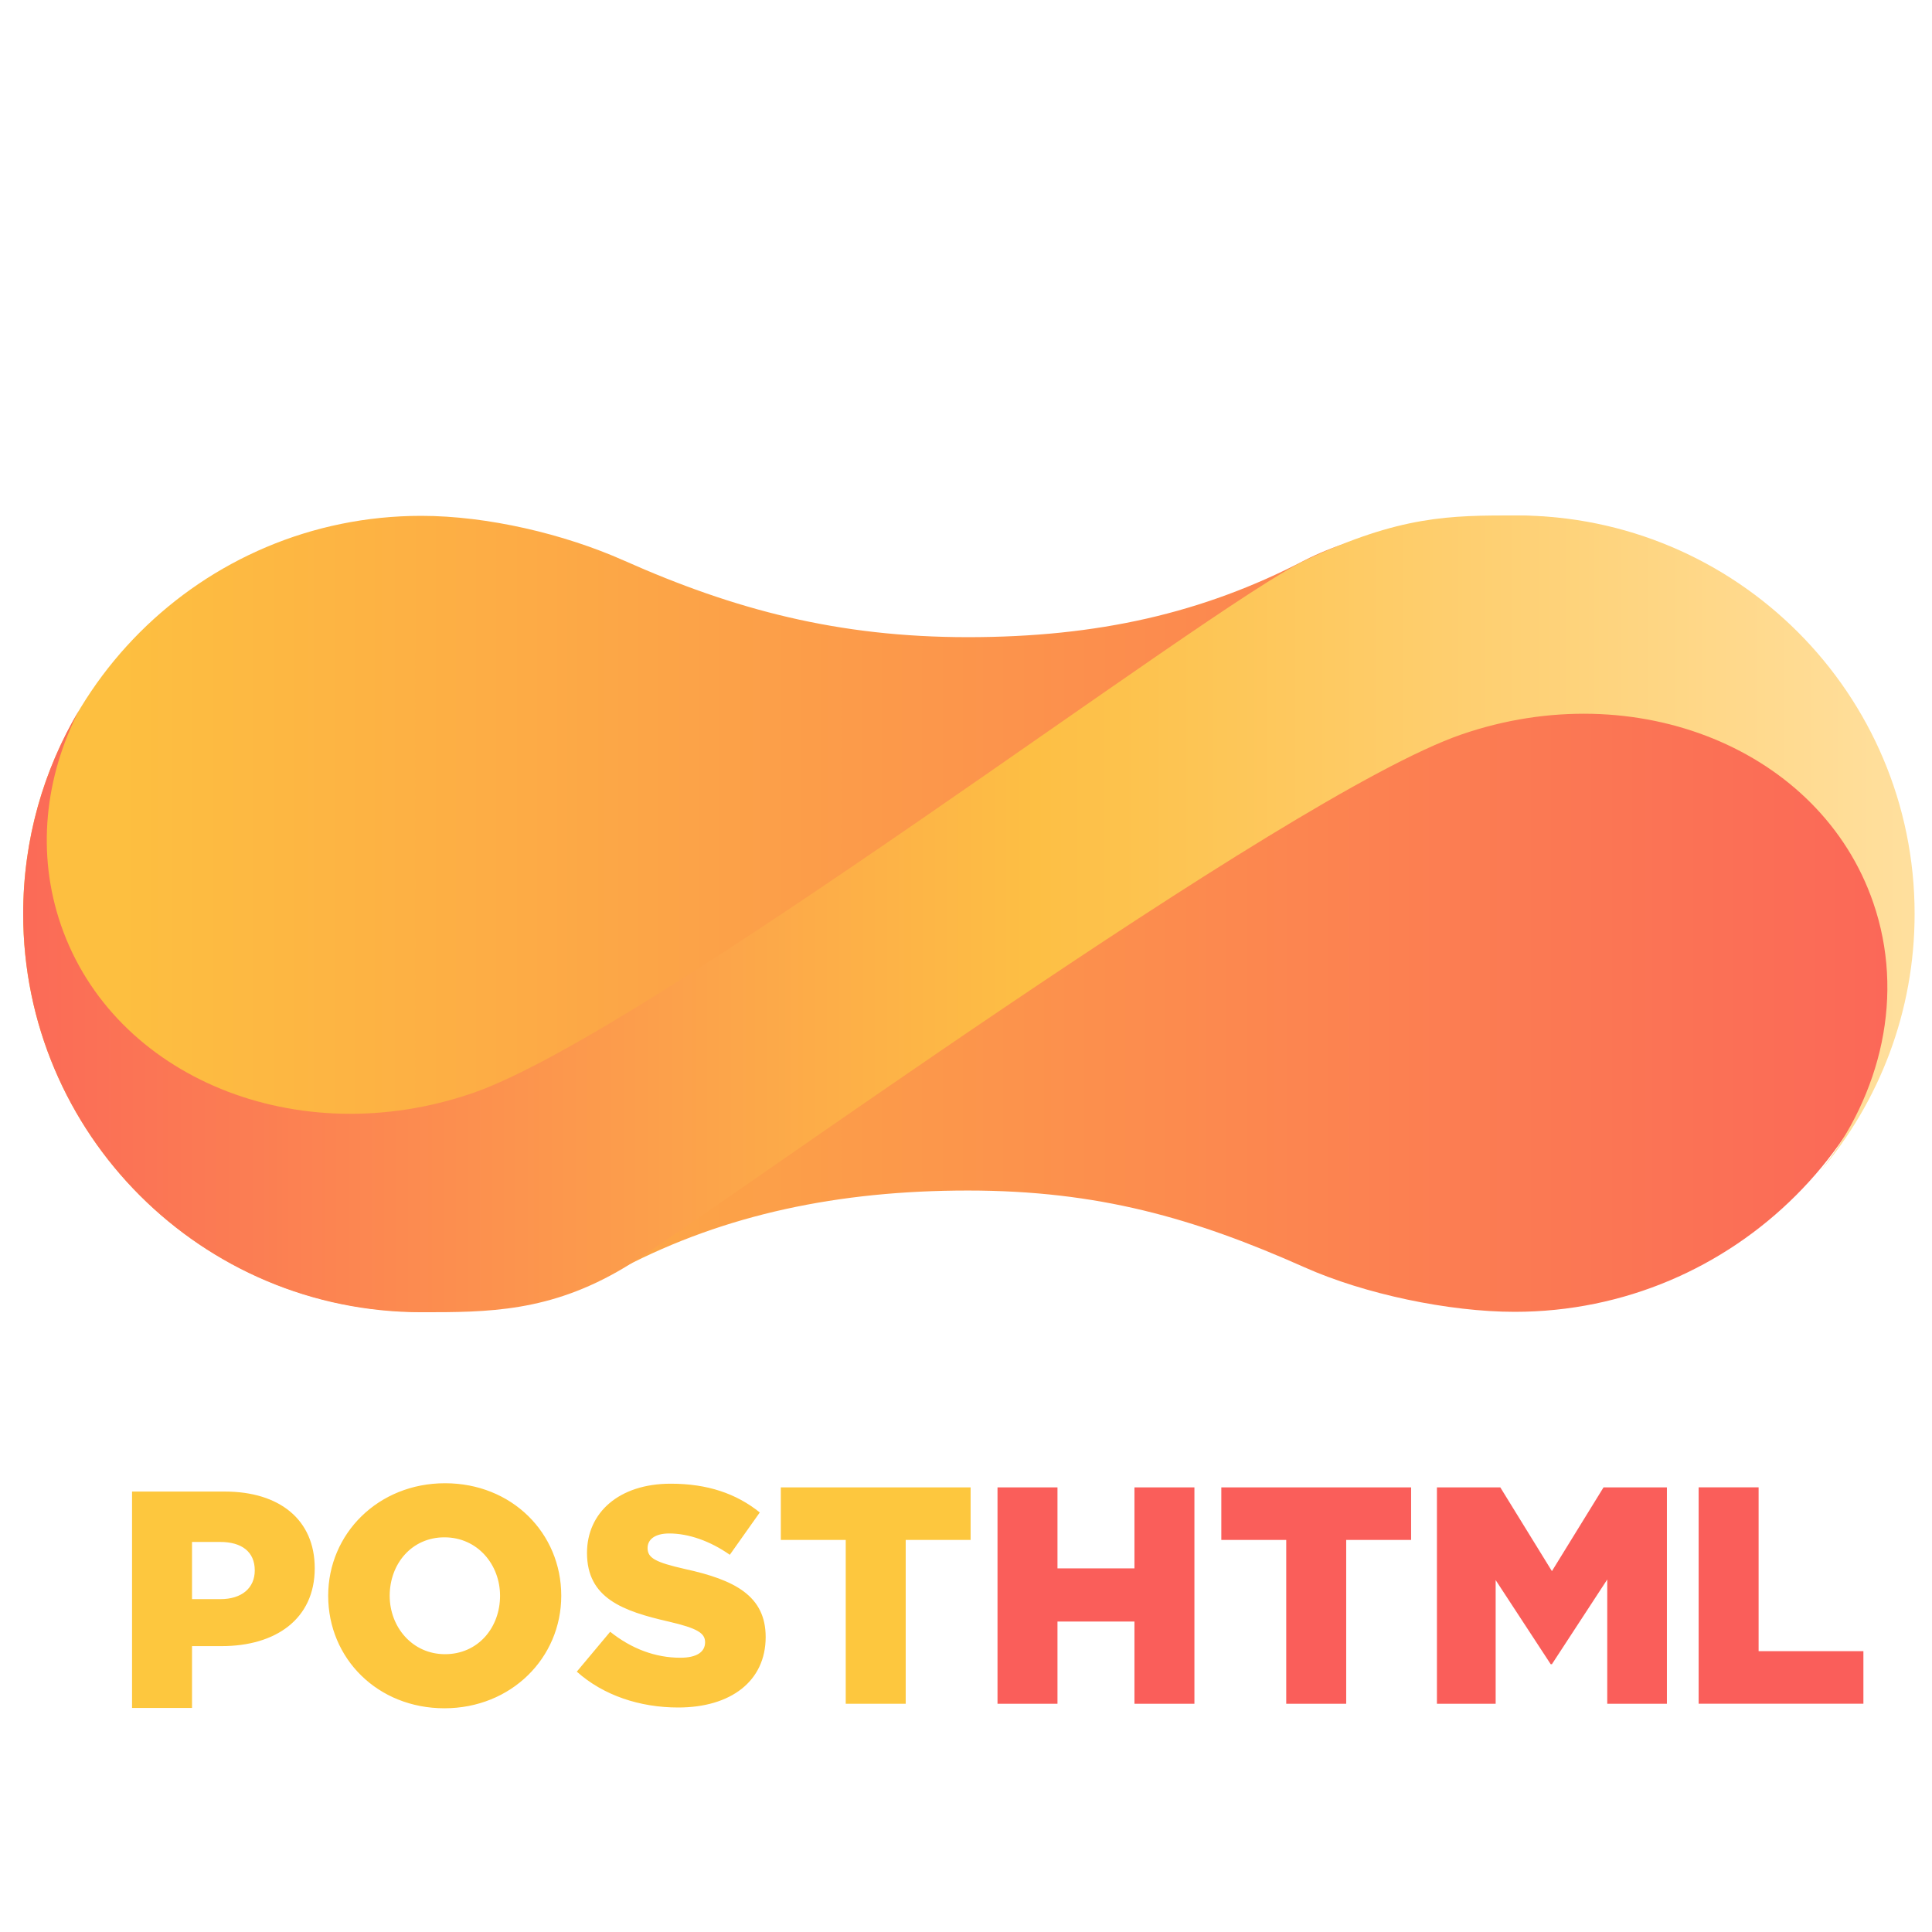
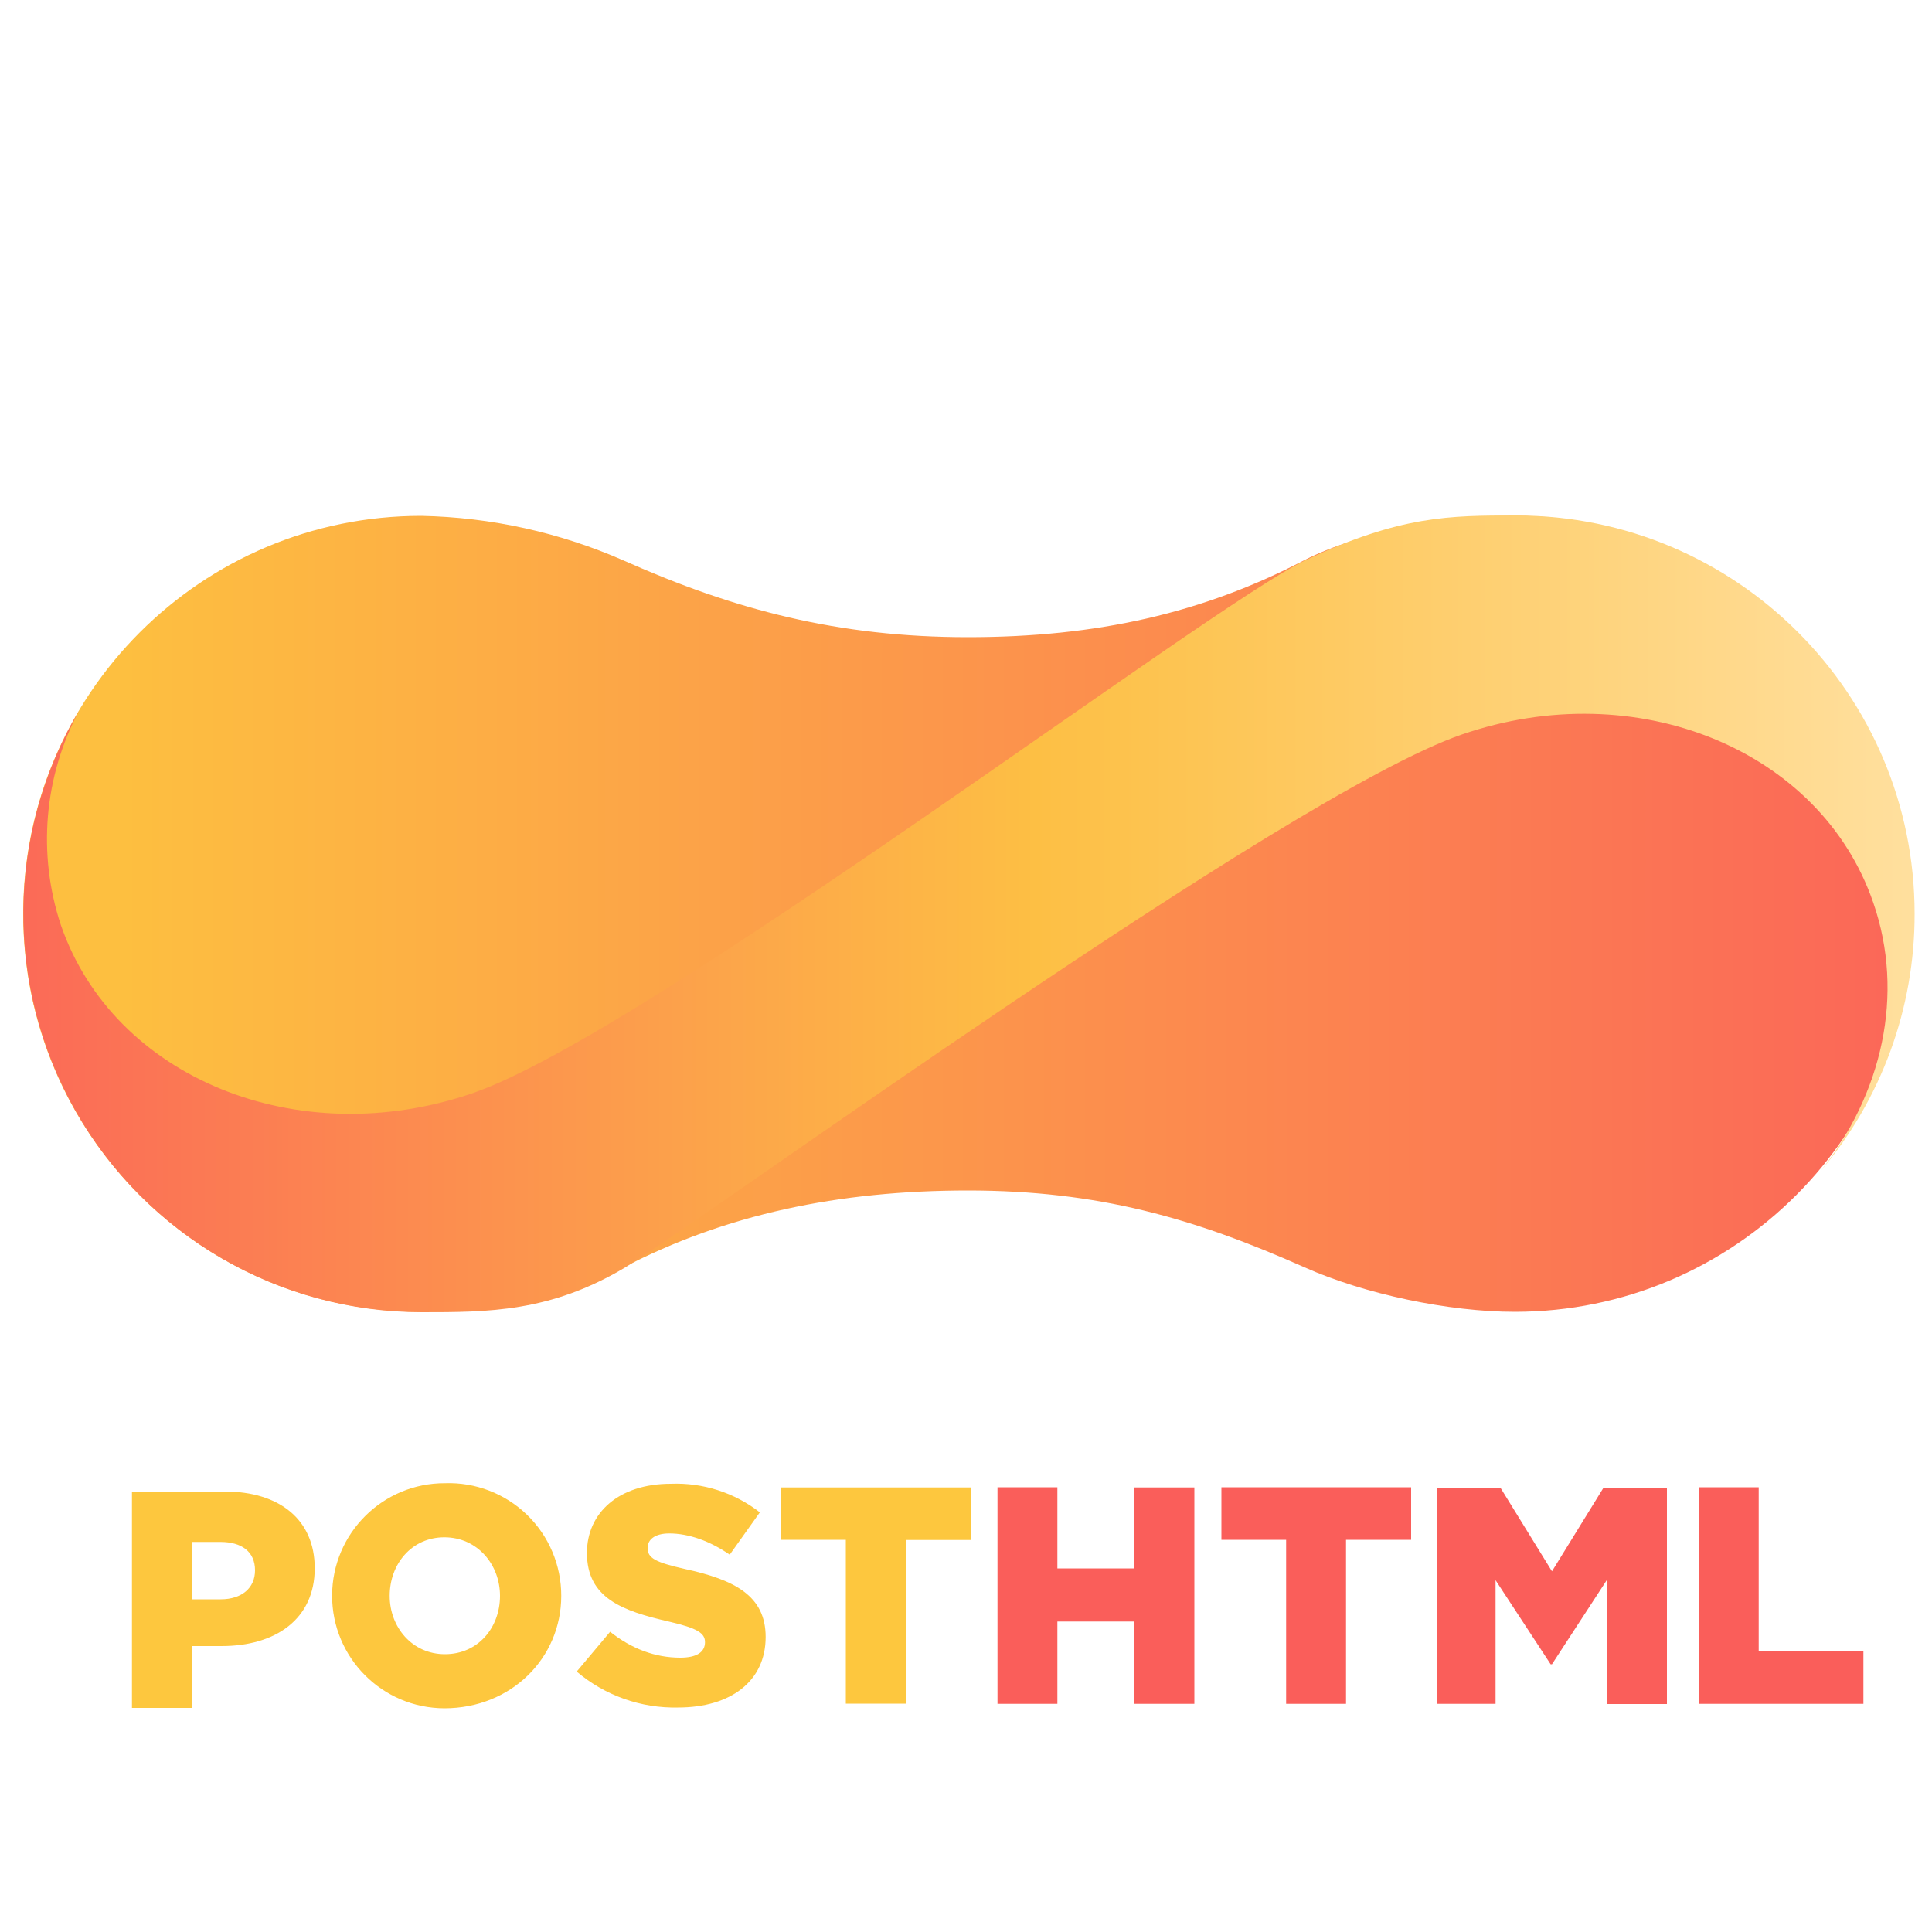
- <svg xmlns="http://www.w3.org/2000/svg" width="1000" height="1000">
+ <svg xmlns="http://www.w3.org/2000/svg" viewBox="0 0 1000 1000">
  <defs>
-     <linearGradient x1="4.869%" y1="50%" y2="50%" id="a">
-       <stop stop-color="#FDBF40" offset="0%" />
-       <stop stop-color="#FB6758" offset="100%" />
+     <linearGradient id="a" x1="4.9%" y1="50%" y2="50%">
+       <stop offset="0%" stop-color="#FDBF40" />
+       <stop offset="100%" stop-color="#FB6758" />
    </linearGradient>
-     <linearGradient x1="0%" y1="50%" y2="50%" id="b">
-       <stop stop-color="#FB6B57" offset="0%" />
-       <stop stop-color="#FDBF44" offset="53.603%" />
-       <stop stop-color="#FFDF9D" offset="100%" />
+     <linearGradient id="b" x1="0%" y1="50%" y2="50%">
+       <stop offset="0%" stop-color="#FB6B57" />
+       <stop offset="53.6%" stop-color="#FDBF44" />
+       <stop offset="100%" stop-color="#FFDF9D" />
    </linearGradient>
  </defs>
  <g fill="none" fill-rule="evenodd">
-     <path d="M68.346 884.028h31.04v-32h15.36c27.84 0 48.16-13.92 48.16-40.32 0-25.12-18.24-39.68-46.56-39.68h-48v112zm31.04-56.32v-29.6h14.56c11.2 0 17.92 5.12 17.92 14.72 0 9.12-6.72 14.88-17.76 14.88h-14.72zm130.641 56.493c34.56 0 60.48-26.08 60.48-58.24 0-32.48-25.6-58.24-60.16-58.24-34.56 0-60.48 26.08-60.48 58.24 0 32.48 25.6 58.24 60.16 58.24zm.32-28c-16.96 0-28.64-14.08-28.64-30.24 0-16.48 11.36-30.24 28.32-30.24 17.12 0 28.8 14.08 28.8 30.24 0 16.48-11.36 30.24-28.48 30.24zM351.029 883.8c27.2 0 45.28-13.6 45.28-36.48 0-21.28-16-29.6-41.76-35.2-15.52-3.52-19.36-5.76-19.36-10.88 0-4.32 3.68-7.52 11.2-7.52 9.92 0 21.12 3.84 31.36 11.04l15.52-21.92c-12.16-9.76-27.04-14.88-46.08-14.88-26.88 0-43.36 15.04-43.36 35.84 0 23.36 18.4 30.08 42.24 35.52 15.2 3.52 18.88 6.08 18.88 10.72 0 5.12-4.48 8-12.8 8-12.96 0-25.28-4.64-36.32-13.44l-17.28 20.64c13.76 12.32 32.64 18.56 52.48 18.56zm86.721-1.945h31.04v-84.8h33.6v-27.2h-98.24v27.2h33.6v84.8z" fill="#FDC73E" />
-     <path d="M516.31 881.855h31.04v-42.56h39.84v42.56h31.04v-112h-31.04v41.92h-39.84v-41.92h-31.04v112zm149.44 0h31.04v-84.8h33.6v-27.2h-98.24v27.2h33.6v84.8zm78 0h30.4v-64l28.48 43.52h.64l28.64-43.84v64.32h30.88v-112h-32.8l-26.72 43.36-26.72-43.36h-32.8v112zm135.463-.021h85.28v-27.2h-54.24v-84.8h-31.04v112z" fill="#FA5E5A" />
-     <path d="M488.984 63.795c-67.144 0-120.838-14.199-178.01-39.643C279.92 10.332 240.254 1 206 1 92.23 1 0 93.23 0 207s92.23 206 206 206c34.194 0 76.442-8.331 104.825-23.074 52.448-27.244 110.957-39.71 178.159-39.71 67.257 0 117.053 14.247 174.3 39.772C694.165 403.758 737.841 413 771.986 413c113.771 0 206-92.23 206-206s-92.229-206-206-206c-34.206 0-80.465 8.337-108.855 23.09-52.431 27.246-106.95 39.705-174.148 39.705z" fill="url(#a)" transform="translate(12 266)" />
-     <path d="M979 207C979 93.112 886.675.787 772.787.787c-34.242 0-59.787 0-108.969 23.114-49.181 23.114-340.721 244.73-431.158 275.87-90.437 31.14-185.856-7.817-213.125-87.011-12.782-37.123-8.32-76.497 9.341-111.063C10.535 132.519 0 168.529 0 207c0 113.888 92.325 206.213 206.213 206.213 34.23 0 66.287 0 104.934-23.098 38.647-23.098 342.869-244.817 433.306-275.957 90.436-31.14 185.855 7.816 213.124 87.01 16.401 47.633 4.413 98.973-27.424 139.105C960.623 304.33 979 257.81 979 207z" fill="url(#b)" transform="translate(12 266)" />
+     <path fill="#FDC73E" d="M68.3 884h31v-32h15.4c27.9 0 48.2-13.9 48.2-40.3 0-25.1-18.2-39.7-46.6-39.7h-48v112zm31-56.3v-29.6H114c11.2 0 18 5.1 18 14.7 0 9.1-6.8 15-17.8 15H99.4zM230 884.2c34.6 0 60.5-26 60.5-58.2a58.2 58.2 0 0 0-60.2-58.3 58.2 58.2 0 1 0-.3 116.5zm.3-28c-17 0-28.6-14-28.6-30.2 0-16.5 11.4-30.3 28.3-30.3 17.1 0 28.8 14.1 28.8 30.3 0 16.4-11.3 30.2-28.5 30.2zM351 883.8c27.2 0 45.3-13.6 45.3-36.5 0-21.3-16-29.6-41.8-35.2-15.5-3.5-19.3-5.7-19.3-10.9 0-4.3 3.7-7.5 11.2-7.5 10 0 21.1 3.9 31.3 11l15.6-21.9a70.5 70.5 0 0 0-46.1-14.8c-26.9 0-43.4 15-43.4 35.8 0 23.4 18.4 30 42.3 35.5 15.2 3.5 18.8 6.1 18.8 10.7 0 5.2-4.4 8-12.8 8-13 0-25.2-4.6-36.3-13.4l-17.3 20.6a78.2 78.2 0 0 0 52.5 18.6zm86.8-2h31v-84.7h33.6v-27.2h-98.2V797h33.6v84.8z" />
+     <path fill="#FA5E5A" d="M516.3 881.9h31v-42.6h39.9v42.6h31v-112h-31v41.9h-39.9v-42h-31v112zm149.4 0h31V797h33.7v-27.2h-98.2V797h33.5v84.8zm78 0h30.4v-64l28.5 43.5h.7l28.6-43.9V882h30.9V770H830l-26.7 43.3-26.7-43.3h-32.9v112zm135.5 0h85.3v-27.3h-54.2v-84.8h-31v112z" />
+     <path fill="url(#a)" d="M489 63.8c-67.2 0-120.9-14.2-178-39.6A274.2 274.2 0 0 0 206 1a206 206 0 0 0 0 412c34.2 0 76.4-8.3 104.8-23 52.5-27.3 111-39.8 178.2-39.8 67.2 0 117 14.3 174.3 39.8 30.9 13.8 74.5 23 108.7 23a206 206 0 0 0 0-412c-34.2 0-80.5 8.3-109 23-52.4 27.3-107 39.8-174.1 39.8z" transform="translate(12 266)" />
+     <path fill="url(#b)" d="M979 207A206.2 206.2 0 0 0 772.8.8c-34.3 0-59.8 0-109 23.1S323.1 268.6 232.7 299.8c-90.5 31.1-185.9-7.8-213.2-87A141.3 141.3 0 0 1 29 101.7a206.2 206.2 0 0 0 177.3 311.5c34.2 0 66.3 0 105-23 38.6-23.2 342.8-244.9 433.3-276 90.4-31.2 185.8 7.8 213 87 16.5 47.6 4.5 99-27.3 139A205.5 205.5 0 0 0 979 207z" transform="translate(12 266)" />
  </g>
</svg>
